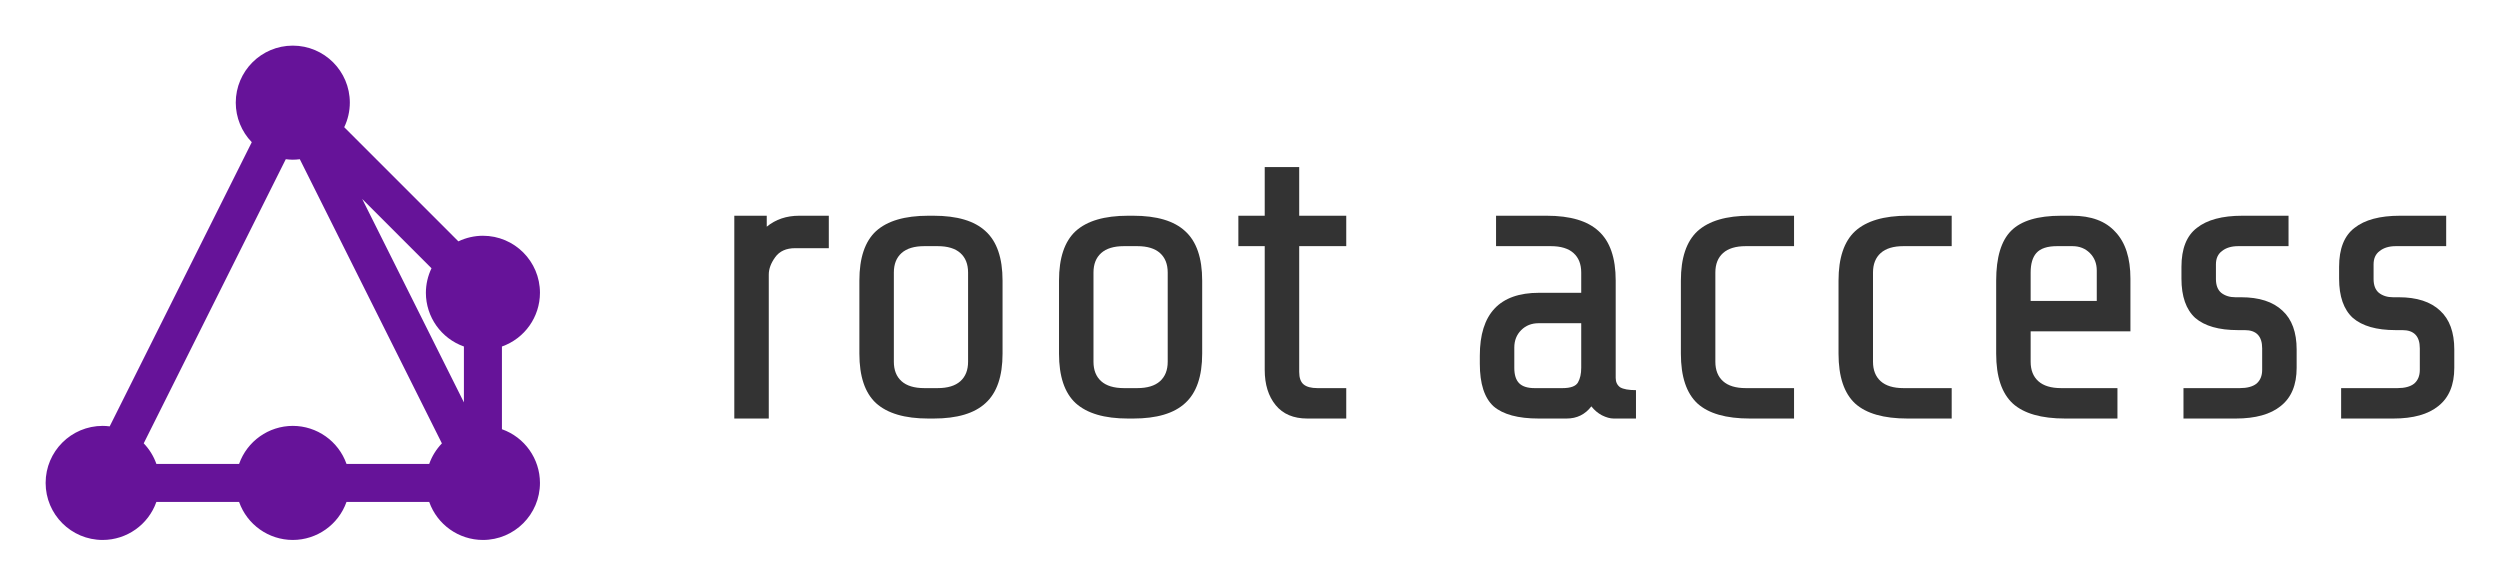
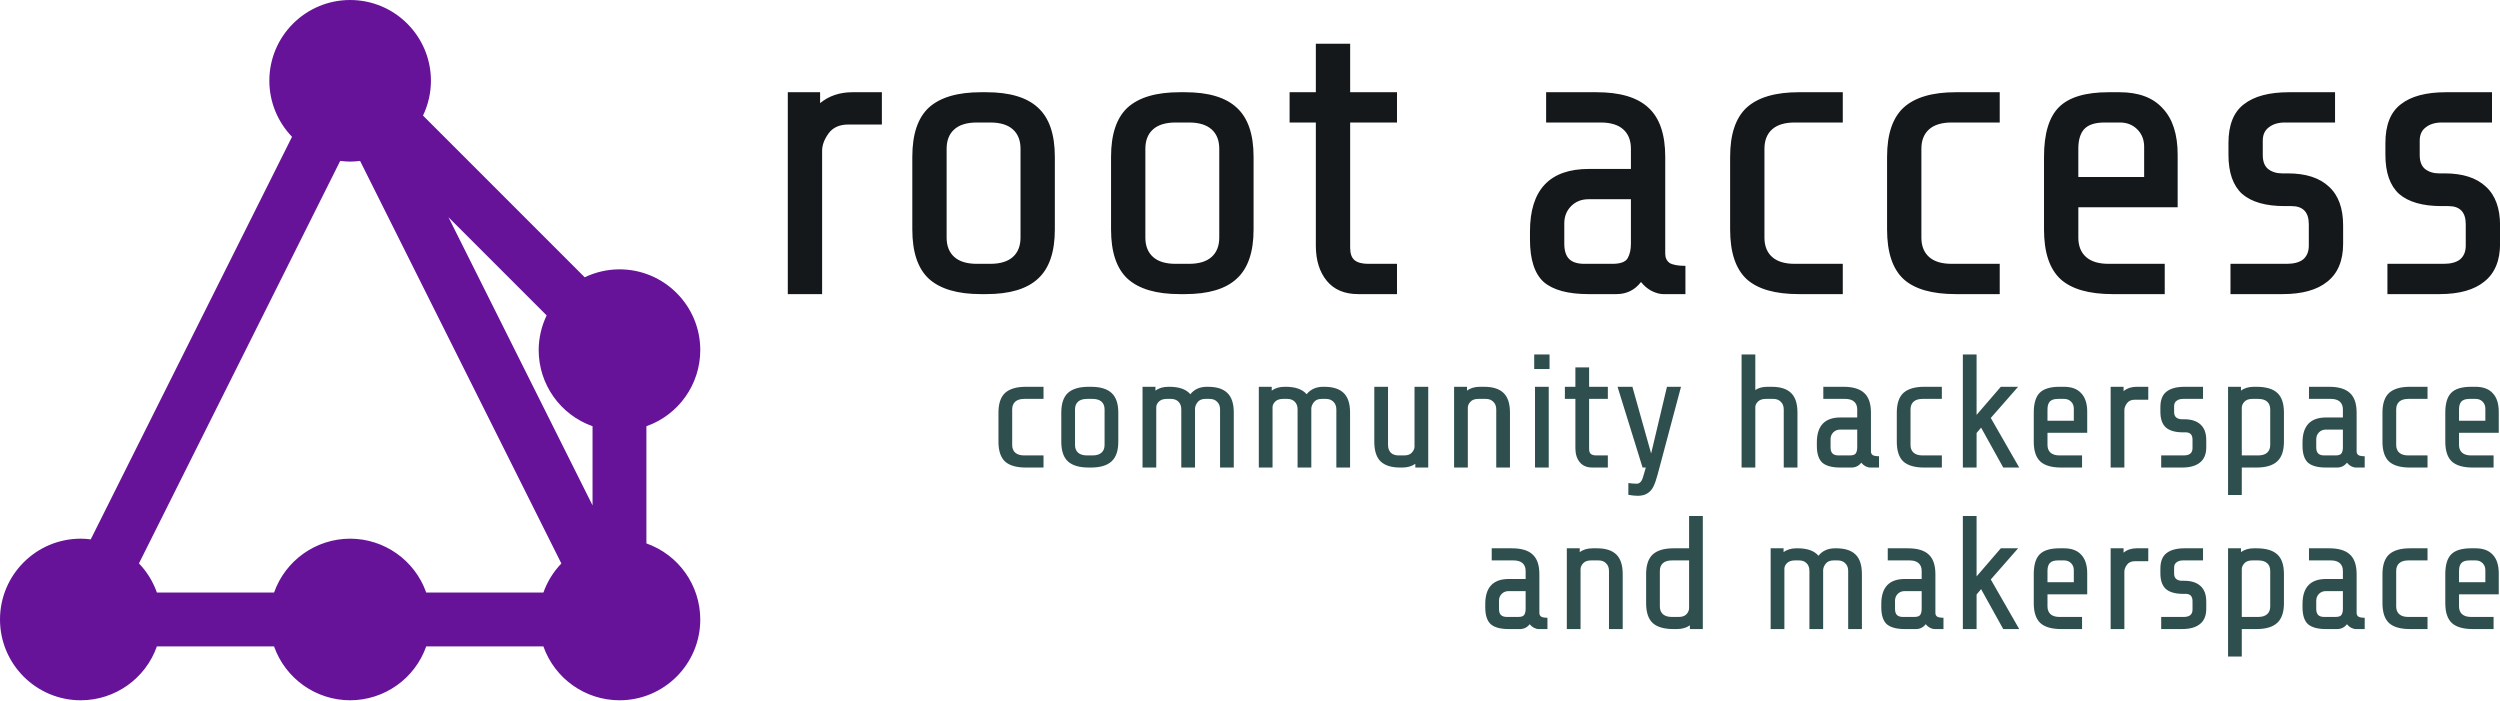
- <svg xmlns="http://www.w3.org/2000/svg" height="3.208in" version="1.1" width="13.697in" id="svg4606">
+ <svg xmlns="http://www.w3.org/2000/svg" height="4in" version="1.1" width="14.28in" id="svg4606">
  <defs id="defs4584" />
-   <path style="color:#000000;font-style:normal;font-variant:normal;font-weight:normal;font-stretch:normal;font-size:medium;line-height:normal;font-family:sans-serif;font-variant-ligatures:normal;font-variant-position:normal;font-variant-caps:normal;font-variant-numeric:normal;font-variant-alternates:normal;font-feature-settings:normal;text-indent:0;text-align:start;text-decoration:none;text-decoration-line:none;text-decoration-style:solid;text-decoration-color:#000000;letter-spacing:normal;word-spacing:normal;text-transform:none;writing-mode:lr-tb;direction:ltr;text-orientation:mixed;dominant-baseline:auto;baseline-shift:baseline;text-anchor:start;white-space:normal;shape-padding:0;clip-rule:nonzero;display:inline;overflow:visible;visibility:visible;opacity:1;isolation:auto;mix-blend-mode:normal;color-interpolation:sRGB;color-interpolation-filters:linearRGB;solid-color:#000000;solid-opacity:1;vector-effect:none;fill:#661399;fill-opacity:1;fill-rule:nonzero;stroke:none;stroke-width:20.001;stroke-linecap:butt;stroke-linejoin:miter;stroke-miterlimit:4;stroke-dasharray:none;stroke-dashoffset:0;stroke-opacity:1;color-rendering:auto;image-rendering:auto;shape-rendering:auto;text-rendering:auto;enable-background:accumulate" d="m 154,24 a 30,30 0 0 0 -30,30 30,30 0 0 0 8.422,20.793 L 57.691,224.256 A 30,30 0 0 0 54,224 30,30 0 0 0 24,254 30,30 0 0 0 54,284 30,30 0 0 0 82.246,264 H 125.75 A 30,30 0 0 0 154,284 30,30 0 0 0 182.246,264 H 225.75 A 30,30 0 0 0 254,284 30,30 0 0 0 284,254 30,30 0 0 0 264,225.754 V 182.25 A 30,30 0 0 0 284,154 30,30 0 0 0 254,124 30,30 0 0 0 241.094,126.949 L 181.051,66.906 A 30,30 0 0 0 184,54 30,30 0 0 0 154,24 Z m -3.686,59.736 A 30,30 0 0 0 154,84 30,30 0 0 0 157.691,83.744 L 232.422,233.207 A 30,30 0 0 0 225.754,244 H 182.25 A 30,30 0 0 0 154,224 30,30 0 0 0 125.754,244 H 82.25 a 30,30 0 0 0 -6.658,-10.82 z m 40.193,20.916 36.449,36.449 A 30,30 0 0 0 224,154 a 30,30 0 0 0 20,28.246 v 29.391 z" id="line4594" />
-   <g id="text3881" style="font-style:normal;font-weight:normal;font-size:40px;line-height:1.25;font-family:sans-serif;letter-spacing:0px;word-spacing:0px;fill:#333333;fill-opacity:1;stroke:none" aria-label="root access">
-     <path id="path4003" style="font-style:normal;font-variant:normal;font-weight:normal;font-stretch:normal;font-size:213.333px;font-family:'Share Tech';-inkscape-font-specification:'Share Tech';fill:#333333;fill-opacity:1" d="m 386.217,113.467 h 17.067 v 5.76 q 7.04,-5.76 17.067,-5.76 h 15.573 v 17.067 h -17.707 q -7.04,0 -10.453,4.693 Q 404.35,139.92 404.35,144.4 v 75.733 h -18.133 z" />
-     <path id="path4005" style="font-style:normal;font-variant:normal;font-weight:normal;font-stretch:normal;font-size:213.333px;font-family:'Share Tech';-inkscape-font-specification:'Share Tech';fill:#333333;fill-opacity:1" d="m 527.307,186 q 0,17.92 -8.96,26.027 -8.747,8.107 -27.307,8.107 h -2.773 q -18.56,0 -27.52,-8.107 Q 452,203.92 452,186 v -38.4 q 0,-17.92 8.747,-26.027 8.96,-8.107 27.52,-8.107 h 2.773 q 18.56,0 27.307,8.107 8.96,8.107 8.96,26.027 z m -18.133,-42.667 q 0,-6.613 -4.053,-10.24 -4.053,-3.627 -11.947,-3.627 h -7.04 q -7.893,0 -11.947,3.627 -4.053,3.627 -4.053,10.24 v 46.933 q 0,6.613 4.053,10.24 4.053,3.627 11.947,3.627 h 7.04 q 7.893,0 11.947,-3.627 4.053,-3.627 4.053,-10.24 z" />
-     <path id="path4007" style="font-style:normal;font-variant:normal;font-weight:normal;font-stretch:normal;font-size:213.333px;font-family:'Share Tech';-inkscape-font-specification:'Share Tech';fill:#333333;fill-opacity:1" d="m 632.307,186 q 0,17.92 -8.96,26.027 -8.747,8.107 -27.307,8.107 h -2.773 q -18.56,0 -27.52,-8.107 Q 557,203.92 557,186 v -38.4 q 0,-17.92 8.747,-26.027 8.96,-8.107 27.52,-8.107 h 2.773 q 18.56,0 27.307,8.107 8.96,8.107 8.96,26.027 z m -18.133,-42.667 q 0,-6.613 -4.053,-10.24 -4.053,-3.627 -11.947,-3.627 h -7.04 q -7.893,0 -11.947,3.627 -4.053,3.627 -4.053,10.24 v 46.933 q 0,6.613 4.053,10.24 4.053,3.627 11.947,3.627 h 7.04 q 7.893,0 11.947,-3.627 4.053,-3.627 4.053,-10.24 z" />
-     <path id="path4009" style="font-style:normal;font-variant:normal;font-weight:normal;font-stretch:normal;font-size:213.333px;font-family:'Share Tech';-inkscape-font-specification:'Share Tech';fill:#333333;fill-opacity:1" d="m 687.6,220.133 q -10.88,0 -16.64,-7.04 -5.76,-7.04 -5.76,-18.56 v -65.067 h -13.867 v -16 h 13.867 V 87.867 h 18.133 v 25.6 h 24.747 v 16 H 683.334 V 195.6 q 0,4.693 2.347,6.613 2.347,1.92 7.253,1.92 h 15.147 v 16 z" />
-     <path id="path4011" style="font-style:normal;font-variant:normal;font-weight:normal;font-stretch:normal;font-size:213.333px;font-family:'Share Tech';-inkscape-font-specification:'Share Tech';fill:#333333;fill-opacity:1" d="m 848.734,220.133 q -2.773,0 -6.187,-1.707 -3.2,-1.707 -5.547,-4.693 -4.907,6.4 -13.013,6.4 h -14.72 q -16.213,0 -23.68,-6.4 -7.253,-6.613 -7.253,-22.4 v -4.267 Q 778.334,154 809.48,154 h 22.187 v -10.667 q 0,-6.613 -4.053,-10.24 -4.053,-3.627 -11.947,-3.627 h -28.8 v -16 h 26.667 q 18.56,0 27.307,8.107 8.96,8.107 8.96,26.027 v 51.2 q 0,3.2 2.347,4.907 2.56,1.493 8.32,1.493 v 14.933 z m -26.88,-16 q 6.4,0 8.107,-2.987 1.707,-2.987 1.707,-7.68 V 170 h -22.4 q -5.547,0 -9.173,3.627 -3.627,3.627 -3.627,9.173 v 10.667 q 0,5.547 2.56,8.107 2.56,2.56 8.107,2.56 z" />
-     <path id="path4013" style="font-style:normal;font-variant:normal;font-weight:normal;font-stretch:normal;font-size:213.333px;font-family:'Share Tech';-inkscape-font-specification:'Share Tech';fill:#333333;fill-opacity:1" d="m 920.35,220.133 q -18.773,0 -27.52,-7.893 -8.747,-8.107 -8.747,-26.24 v -38.4 q 0,-17.92 8.747,-26.027 8.96,-8.107 27.52,-8.107 h 23.253 v 16 h -25.387 q -7.893,0 -11.947,3.627 -4.053,3.627 -4.053,10.24 v 46.933 q 0,6.613 4.053,10.24 4.053,3.627 11.947,3.627 h 25.387 v 16 z" />
-     <path id="path4015" style="font-style:normal;font-variant:normal;font-weight:normal;font-stretch:normal;font-size:213.333px;font-family:'Share Tech';-inkscape-font-specification:'Share Tech';fill:#333333;fill-opacity:1" d="m 1003.267,220.133 q -18.773,0 -27.52,-7.893 -8.747,-8.107 -8.747,-26.24 v -38.4 q 0,-17.92 8.747,-26.027 8.96,-8.107 27.52,-8.107 h 23.253 v 16 h -25.387 q -7.893,0 -11.947,3.627 -4.053,3.627 -4.053,10.24 v 46.933 q 0,6.613 4.053,10.24 4.053,3.627 11.947,3.627 h 25.387 v 16 z" />
-     <path id="path4017" style="font-style:normal;font-variant:normal;font-weight:normal;font-stretch:normal;font-size:213.333px;font-family:'Share Tech';-inkscape-font-specification:'Share Tech';fill:#333333;fill-opacity:1" d="m 1086.184,220.133 q -18.773,0 -27.52,-7.893 -8.747,-8.107 -8.747,-26.24 v -38.4 q 0,-18.347 7.893,-26.24 7.893,-7.893 26.24,-7.893 h 5.76 q 15.147,0 22.827,8.533 7.893,8.32 7.893,24.533 v 27.733 h -52.48 v 16 q 0,6.613 4.053,10.24 4.053,3.627 11.947,3.627 h 29.653 v 16 z m 16.64,-61.867 v -16 q 0,-5.547 -3.627,-9.173 -3.627,-3.627 -9.173,-3.627 h -8.107 q -7.68,0 -10.88,3.627 -2.987,3.413 -2.987,10.24 v 14.933 z" />
-     <path id="path4019" style="font-style:normal;font-variant:normal;font-weight:normal;font-stretch:normal;font-size:213.333px;font-family:'Share Tech';-inkscape-font-specification:'Share Tech';fill:#333333;fill-opacity:1" d="m 1207.954,193.467 q 0,13.44 -8.32,20.053 -8.107,6.613 -23.68,6.613 h -27.52 v -16 h 29.653 q 5.76,0 8.747,-2.347 2.987,-2.56 2.987,-7.253 v -11.307 q 0,-9.6 -9.173,-9.6 h -3.627 q -14.933,0 -22.4,-6.4 -7.253,-6.613 -7.253,-20.693 v -6.187 q 0,-14.293 8.107,-20.48 8.107,-6.4 23.893,-6.4 h 24.32 v 16 h -26.453 q -5.333,0 -8.533,2.56 -3.2,2.347 -3.2,7.04 v 7.68 q 0,4.907 2.773,7.253 2.987,2.347 7.467,2.347 h 2.987 q 14.293,0 21.76,7.04 7.467,6.827 7.467,20.48 z" />
-     <path id="path4021" style="font-style:normal;font-variant:normal;font-weight:normal;font-stretch:normal;font-size:213.333px;font-family:'Share Tech';-inkscape-font-specification:'Share Tech';fill:#333333;fill-opacity:1" d="m 1290.87,193.467 q 0,13.44 -8.32,20.053 -8.107,6.613 -23.68,6.613 h -27.52 v -16 h 29.653 q 5.76,0 8.747,-2.347 2.987,-2.56 2.987,-7.253 v -11.307 q 0,-9.6 -9.173,-9.6 h -3.627 q -14.933,0 -22.4,-6.4 -7.253,-6.613 -7.253,-20.693 v -6.187 q 0,-14.293 8.107,-20.48 8.107,-6.4 23.893,-6.4 h 24.32 v 16 h -26.453 q -5.333,0 -8.533,2.56 -3.2,2.347 -3.2,7.04 v 7.68 q 0,4.907 2.773,7.253 2.987,2.347 7.467,2.347 h 2.987 q 14.293,0 21.76,7.04 7.467,6.827 7.467,20.48 z" />
-   </g>
+   <path id="path2" style="font-size:88.566px;line-height:1;font-family:'Share Tech';-inkscape-font-specification:'Share Tech, Normal';text-align:end;text-anchor:end;fill:#2f4f4f;stroke-width:1.038;fill-opacity:1" d="M 841.281 194.381 L 841.281 202.352 L 849.693 202.352 L 849.693 194.381 L 841.281 194.381 z M 955 194.381 L 955 256.377 L 962.527 256.377 L 962.527 223.342 C 962.527 222.22 963.001 221.187 963.945 220.242 C 964.949 219.238 966.396 218.736 968.285 218.736 L 972.357 218.736 C 974.129 218.736 975.518 219.269 976.521 220.332 C 977.584 221.336 978.115 222.723 978.115 224.494 L 978.115 256.377 L 985.643 256.377 L 985.643 226.266 C 985.643 221.306 984.463 217.705 982.102 215.461 C 979.799 213.217 976.255 212.094 971.473 212.094 L 969.17 212.094 C 966.513 212.094 964.299 212.684 962.527 213.865 L 962.527 194.381 L 955 194.381 z M 1076.334 194.381 L 1076.334 256.377 L 1083.863 256.377 L 1083.863 237.424 L 1086.344 234.502 L 1098.477 256.377 L 1107.244 256.377 L 1091.656 229.188 L 1106.625 212.094 L 1097.148 212.094 L 1083.863 227.506 L 1083.863 194.381 L 1076.334 194.381 z M 863.865 201.467 L 863.865 212.094 L 858.107 212.094 L 858.107 218.736 L 863.865 218.736 L 863.865 245.75 C 863.865 248.938 864.662 251.507 866.256 253.455 C 867.85 255.404 870.153 256.377 873.164 256.377 L 881.666 256.377 L 881.666 249.734 L 875.379 249.734 C 874.021 249.734 873.017 249.469 872.367 248.938 C 871.718 248.406 871.393 247.492 871.393 246.193 L 871.393 218.736 L 881.666 218.736 L 881.666 212.094 L 871.393 212.094 L 871.393 201.467 L 863.865 201.467 z M 562.562 212.094 C 557.426 212.094 553.619 213.217 551.139 215.461 C 548.718 217.705 547.506 221.306 547.506 226.266 L 547.506 242.207 C 547.506 247.226 548.718 250.858 551.139 253.102 C 553.559 255.286 557.367 256.377 562.562 256.377 L 572.217 256.377 L 572.217 249.734 L 561.678 249.734 C 559.493 249.734 557.839 249.234 556.717 248.23 C 555.595 247.227 555.035 245.809 555.035 243.979 L 555.035 224.494 C 555.035 222.664 555.595 221.246 556.717 220.242 C 557.839 219.238 559.493 218.736 561.678 218.736 L 572.217 218.736 L 572.217 212.094 L 562.562 212.094 z M 597.016 212.094 C 591.879 212.094 588.07 213.217 585.59 215.461 C 583.169 217.705 581.959 221.306 581.959 226.266 L 581.959 242.207 C 581.959 247.167 583.169 250.768 585.59 253.012 C 588.07 255.255 591.879 256.377 597.016 256.377 L 598.166 256.377 C 603.303 256.377 607.083 255.255 609.504 253.012 C 611.984 250.768 613.223 247.167 613.223 242.207 L 613.223 226.266 C 613.223 221.306 611.984 217.705 609.504 215.461 C 607.083 213.217 603.303 212.094 598.166 212.094 L 597.016 212.094 z M 626.508 212.094 L 626.508 256.377 L 634.035 256.377 L 634.035 223.342 C 634.035 222.22 634.508 221.187 635.453 220.242 C 636.457 219.238 637.904 218.736 639.793 218.736 L 642.096 218.736 C 643.867 218.736 645.254 219.269 646.258 220.332 C 647.262 221.336 647.764 222.723 647.764 224.494 L 647.764 256.377 L 655.291 256.377 L 655.291 223.873 C 655.409 222.633 655.911 221.483 656.797 220.42 C 657.742 219.298 659.131 218.736 660.961 218.736 L 663.264 218.736 C 665.035 218.736 666.422 219.269 667.426 220.332 C 668.489 221.336 669.02 222.723 669.02 224.494 L 669.02 256.377 L 676.547 256.377 L 676.547 226.266 C 676.547 221.306 675.368 217.705 673.006 215.461 C 670.703 213.217 667.16 212.094 662.377 212.094 L 661.846 212.094 C 657.949 212.094 654.907 213.452 652.723 216.168 C 650.42 213.452 646.582 212.094 641.209 212.094 L 640.678 212.094 C 637.785 212.094 635.424 212.804 633.594 214.221 L 633.594 212.094 L 626.508 212.094 z M 690.275 212.094 L 690.275 256.377 L 697.803 256.377 L 697.803 223.342 C 697.803 222.22 698.276 221.187 699.221 220.242 C 700.224 219.238 701.671 218.736 703.561 218.736 L 705.863 218.736 C 707.635 218.736 709.022 219.269 710.025 220.332 C 711.029 221.336 711.531 222.723 711.531 224.494 L 711.531 256.377 L 719.059 256.377 L 719.059 223.873 C 719.177 222.633 719.679 221.483 720.564 220.42 C 721.509 219.298 722.896 218.736 724.727 218.736 L 727.029 218.736 C 728.801 218.736 730.19 219.269 731.193 220.332 C 732.256 221.336 732.787 222.723 732.787 224.494 L 732.787 256.377 L 740.314 256.377 L 740.314 226.266 C 740.314 221.306 739.135 217.705 736.773 215.461 C 734.471 213.217 730.927 212.094 726.145 212.094 L 725.613 212.094 C 721.716 212.094 718.675 213.452 716.49 216.168 C 714.188 213.452 710.35 212.094 704.977 212.094 L 704.445 212.094 C 701.552 212.094 699.192 212.804 697.361 214.221 L 697.361 212.094 L 690.275 212.094 z M 753.6 212.094 L 753.6 242.207 C 753.6 247.167 754.752 250.768 757.055 253.012 C 759.416 255.255 762.989 256.377 767.771 256.377 L 769.01 256.377 C 771.785 256.377 774.147 255.698 776.096 254.34 L 776.096 256.377 L 783.182 256.377 L 783.182 212.094 L 775.652 212.094 L 775.652 245.129 C 775.534 246.31 775.003 247.374 774.059 248.318 C 773.173 249.263 771.786 249.734 769.896 249.734 L 766.885 249.734 C 765.113 249.734 763.696 249.234 762.633 248.23 C 761.629 247.168 761.129 245.75 761.129 243.979 L 761.129 212.094 L 753.6 212.094 z M 797.352 212.094 L 797.352 256.377 L 804.879 256.377 L 804.879 223.607 C 804.879 222.427 805.352 221.336 806.297 220.332 C 807.242 219.269 808.688 218.736 810.637 218.736 L 814.711 218.736 C 816.482 218.736 817.869 219.269 818.873 220.332 C 819.936 221.336 820.467 222.723 820.467 224.494 L 820.467 256.377 L 827.996 256.377 L 827.996 226.266 C 827.996 221.306 826.815 217.705 824.453 215.461 C 822.15 213.217 818.607 212.094 813.824 212.094 L 811.521 212.094 C 808.628 212.094 806.268 212.804 804.438 214.221 L 804.438 212.094 L 797.352 212.094 z M 841.723 212.094 L 841.723 256.377 L 849.252 256.377 L 849.252 212.094 L 841.723 212.094 z M 886.98 212.094 L 900.709 256.377 L 902.48 256.377 L 901.062 261.248 C 900.354 263.905 899.173 265.234 897.52 265.234 C 896.102 265.234 894.567 265.117 892.914 264.881 L 892.914 271.346 C 895.04 271.7 896.723 271.877 897.963 271.877 C 900.266 271.877 902.095 271.404 903.453 270.459 C 904.87 269.573 905.963 268.304 906.73 266.65 C 907.498 265.056 908.237 262.932 908.945 260.275 L 921.787 212.094 L 914.082 212.094 L 905.402 248.672 L 895.129 212.094 L 886.98 212.094 z M 999.814 212.094 L 999.814 218.736 L 1011.769 218.736 C 1013.954 218.736 1015.609 219.238 1016.731 220.242 C 1017.852 221.246 1018.412 222.664 1018.412 224.494 L 1018.412 228.922 L 1009.201 228.922 C 1000.581 228.922 996.271 233.499 996.271 242.65 L 996.271 244.422 C 996.271 248.791 997.276 251.89 999.283 253.721 C 1001.35 255.492 1004.626 256.377 1009.113 256.377 L 1015.225 256.377 C 1017.468 256.377 1019.269 255.492 1020.627 253.721 C 1021.276 254.547 1022.044 255.198 1022.93 255.67 C 1023.874 256.142 1024.73 256.377 1025.498 256.377 L 1030.369 256.377 L 1030.369 250.178 C 1028.775 250.178 1027.623 249.972 1026.914 249.559 C 1026.265 249.086 1025.941 248.407 1025.941 247.521 L 1025.941 226.266 C 1025.941 221.306 1024.701 217.705 1022.221 215.461 C 1019.8 213.217 1016.022 212.094 1010.885 212.094 L 999.814 212.094 z M 1055.168 212.094 C 1050.031 212.094 1046.222 213.217 1043.742 215.461 C 1041.321 217.705 1040.111 221.306 1040.111 226.266 L 1040.111 242.207 C 1040.111 247.226 1041.321 250.858 1043.742 253.102 C 1046.163 255.286 1049.972 256.377 1055.168 256.377 L 1064.822 256.377 L 1064.822 249.734 L 1054.281 249.734 C 1052.097 249.734 1050.444 249.234 1049.322 248.23 C 1048.2 247.227 1047.639 245.809 1047.639 243.979 L 1047.639 224.494 C 1047.639 222.664 1048.2 221.246 1049.322 220.242 C 1050.444 219.238 1052.097 218.736 1054.281 218.736 L 1064.822 218.736 L 1064.822 212.094 L 1055.168 212.094 z M 1129.387 212.094 C 1124.309 212.094 1120.677 213.186 1118.492 215.371 C 1116.308 217.556 1115.215 221.188 1115.215 226.266 L 1115.215 242.207 C 1115.215 247.226 1116.427 250.858 1118.848 253.102 C 1121.268 255.286 1125.076 256.377 1130.272 256.377 L 1141.697 256.377 L 1141.697 249.734 L 1129.387 249.734 C 1127.202 249.734 1125.548 249.234 1124.426 248.23 C 1123.304 247.227 1122.744 245.809 1122.744 243.979 L 1122.744 237.336 L 1144.531 237.336 L 1144.531 225.822 C 1144.531 221.335 1143.439 217.939 1141.254 215.637 C 1139.128 213.275 1135.969 212.094 1131.777 212.094 L 1129.387 212.094 z M 1157.373 212.094 L 1157.373 256.377 L 1164.9 256.377 L 1164.9 224.938 C 1164.9 223.698 1165.374 222.428 1166.318 221.129 C 1167.263 219.83 1168.71 219.18 1170.658 219.18 L 1178.01 219.18 L 1178.01 212.094 L 1171.543 212.094 C 1168.768 212.094 1166.408 212.892 1164.459 214.486 L 1164.459 212.094 L 1157.373 212.094 z M 1197.936 212.094 C 1193.566 212.094 1190.261 212.981 1188.018 214.752 C 1185.774 216.464 1184.652 219.298 1184.652 223.254 L 1184.652 225.822 C 1184.652 229.719 1185.655 232.584 1187.662 234.414 C 1189.729 236.185 1192.83 237.07 1196.963 237.07 L 1198.467 237.07 C 1201.006 237.07 1202.275 238.4 1202.275 241.057 L 1202.275 245.75 C 1202.275 247.049 1201.862 248.053 1201.035 248.762 C 1200.209 249.411 1198.998 249.734 1197.404 249.734 L 1185.094 249.734 L 1185.094 256.377 L 1196.52 256.377 C 1200.83 256.377 1204.106 255.463 1206.35 253.633 C 1208.652 251.802 1209.805 249.026 1209.805 245.307 L 1209.805 241.322 C 1209.805 237.543 1208.772 234.708 1206.705 232.818 C 1204.639 230.87 1201.626 229.896 1197.67 229.896 L 1196.432 229.896 C 1195.192 229.896 1194.157 229.571 1193.33 228.922 C 1192.562 228.272 1192.18 227.268 1192.18 225.91 L 1192.18 222.723 C 1192.18 221.424 1192.622 220.45 1193.508 219.801 C 1194.393 219.092 1195.575 218.736 1197.051 218.736 L 1208.033 218.736 L 1208.033 212.094 L 1197.936 212.094 z M 1221.76 212.094 L 1221.76 271.434 L 1229.289 271.434 L 1229.289 256.377 L 1237.348 256.377 C 1242.485 256.377 1246.265 255.255 1248.686 253.012 C 1251.165 250.768 1252.404 247.167 1252.404 242.207 L 1252.404 226.266 C 1252.404 221.247 1251.194 217.646 1248.773 215.461 C 1246.353 213.217 1242.543 212.094 1237.348 212.094 L 1235.932 212.094 C 1233.038 212.094 1230.676 212.804 1228.846 214.221 L 1228.846 212.094 L 1221.76 212.094 z M 1266.133 212.094 L 1266.133 218.736 L 1278.088 218.736 C 1280.273 218.736 1281.927 219.238 1283.049 220.242 C 1284.171 221.246 1284.73 222.664 1284.73 224.494 L 1284.73 228.922 L 1275.52 228.922 C 1266.899 228.922 1262.59 233.499 1262.59 242.65 L 1262.59 244.422 C 1262.59 248.791 1263.594 251.89 1265.602 253.721 C 1267.668 255.492 1270.944 256.377 1275.432 256.377 L 1281.543 256.377 C 1283.787 256.377 1285.587 255.492 1286.945 253.721 C 1287.595 254.547 1288.362 255.198 1289.248 255.67 C 1290.193 256.142 1291.049 256.377 1291.816 256.377 L 1296.688 256.377 L 1296.688 250.178 C 1295.093 250.178 1293.943 249.972 1293.234 249.559 C 1292.585 249.086 1292.26 248.407 1292.26 247.521 L 1292.26 226.266 C 1292.26 221.306 1291.019 217.705 1288.539 215.461 C 1286.118 213.217 1282.34 212.094 1277.203 212.094 L 1266.133 212.094 z M 1321.486 212.094 C 1316.35 212.094 1312.54 213.217 1310.061 215.461 C 1307.64 217.705 1306.43 221.306 1306.43 226.266 L 1306.43 242.207 C 1306.43 247.226 1307.64 250.858 1310.061 253.102 C 1312.481 255.286 1316.291 256.377 1321.486 256.377 L 1331.141 256.377 L 1331.141 249.734 L 1320.6 249.734 C 1318.415 249.734 1316.762 249.234 1315.641 248.23 C 1314.519 247.227 1313.957 245.809 1313.957 243.979 L 1313.957 224.494 C 1313.957 222.664 1314.519 221.246 1315.641 220.242 C 1316.762 219.238 1318.415 218.736 1320.6 218.736 L 1331.141 218.736 L 1331.141 212.094 L 1321.486 212.094 z M 1355.053 212.094 C 1349.975 212.094 1346.343 213.186 1344.158 215.371 C 1341.974 217.556 1340.883 221.188 1340.883 226.266 L 1340.883 242.207 C 1340.883 247.226 1342.093 250.858 1344.514 253.102 C 1346.935 255.286 1350.742 256.377 1355.938 256.377 L 1367.363 256.377 L 1367.363 249.734 L 1355.053 249.734 C 1352.868 249.734 1351.216 249.234 1350.094 248.23 C 1348.972 247.227 1348.41 245.809 1348.41 243.979 L 1348.41 237.336 L 1370.197 237.336 L 1370.197 225.822 C 1370.197 221.335 1369.104 217.939 1366.92 215.637 C 1364.794 213.275 1361.636 212.094 1357.443 212.094 L 1355.053 212.094 z M 596.129 218.736 L 599.053 218.736 C 601.237 218.736 602.89 219.238 604.012 220.242 C 605.134 221.246 605.695 222.664 605.695 224.494 L 605.695 243.979 C 605.695 245.809 605.134 247.227 604.012 248.23 C 602.89 249.234 601.237 249.734 599.053 249.734 L 596.129 249.734 C 593.944 249.734 592.292 249.234 591.17 248.23 C 590.048 247.227 589.486 245.809 589.486 243.979 L 589.486 224.494 C 589.486 222.664 590.048 221.246 591.17 220.242 C 592.292 219.238 593.944 218.736 596.129 218.736 z M 1128.5 218.736 L 1131.865 218.736 C 1133.4 218.736 1134.67 219.238 1135.674 220.242 C 1136.678 221.246 1137.18 222.516 1137.18 224.051 L 1137.18 230.693 L 1122.744 230.693 L 1122.744 224.494 C 1122.744 222.605 1123.158 221.187 1123.984 220.242 C 1124.87 219.238 1126.374 218.736 1128.5 218.736 z M 1235.045 218.736 L 1238.234 218.736 C 1240.419 218.736 1242.072 219.238 1243.193 220.242 C 1244.315 221.246 1244.877 222.664 1244.877 224.494 L 1244.877 243.979 C 1244.877 245.809 1244.315 247.227 1243.193 248.23 C 1242.072 249.234 1240.419 249.734 1238.234 249.734 L 1229.289 249.734 L 1229.289 223.607 C 1229.289 222.427 1229.76 221.336 1230.705 220.332 C 1231.65 219.269 1233.097 218.736 1235.045 218.736 z M 1354.166 218.736 L 1357.533 218.736 C 1359.068 218.736 1360.336 219.238 1361.34 220.242 C 1362.344 221.246 1362.846 222.516 1362.846 224.051 L 1362.846 230.693 L 1348.41 230.693 L 1348.41 224.494 C 1348.41 222.605 1348.824 221.187 1349.65 220.242 C 1350.536 219.238 1352.041 218.736 1354.166 218.736 z M 1009.113 235.564 L 1018.412 235.564 L 1018.412 245.307 C 1018.412 246.606 1018.177 247.669 1017.705 248.496 C 1017.233 249.323 1016.109 249.734 1014.338 249.734 L 1008.229 249.734 C 1006.693 249.734 1005.57 249.38 1004.861 248.672 C 1004.153 247.963 1003.799 246.842 1003.799 245.307 L 1003.799 240.879 C 1003.799 239.344 1004.301 238.074 1005.305 237.07 C 1006.308 236.067 1007.578 235.564 1009.113 235.564 z M 1275.432 235.564 L 1284.73 235.564 L 1284.73 245.307 C 1284.73 246.606 1284.496 247.669 1284.023 248.496 C 1283.551 249.323 1282.428 249.734 1280.656 249.734 L 1274.547 249.734 C 1273.012 249.734 1271.888 249.38 1271.18 248.672 C 1270.471 247.963 1270.117 246.842 1270.117 245.307 L 1270.117 240.879 C 1270.117 239.344 1270.619 238.074 1271.623 237.07 C 1272.627 236.067 1273.897 235.564 1275.432 235.564 z M 926.215 282.947 L 926.215 300.66 L 917.713 300.66 C 912.576 300.66 908.769 301.782 906.289 304.025 C 903.868 306.269 902.656 309.872 902.656 314.832 L 902.656 330.773 C 902.656 335.792 903.868 339.422 906.289 341.666 C 908.71 343.851 912.517 344.943 917.713 344.943 L 919.572 344.943 C 922.347 344.943 924.71 344.264 926.658 342.906 L 926.658 344.943 L 933.744 344.943 L 933.744 282.947 L 926.215 282.947 z M 1076.334 282.947 L 1076.334 344.943 L 1083.863 344.943 L 1083.863 325.99 L 1086.344 323.068 L 1098.477 344.943 L 1107.244 344.943 L 1091.656 317.754 L 1106.625 300.66 L 1097.148 300.66 L 1083.863 316.07 L 1083.863 282.947 L 1076.334 282.947 z M 817.988 300.66 L 817.988 307.303 L 829.943 307.303 C 832.128 307.303 833.782 307.805 834.904 308.809 C 836.026 309.812 836.586 311.23 836.586 313.061 L 836.586 317.488 L 827.375 317.488 C 818.755 317.488 814.445 322.065 814.445 331.217 L 814.445 332.986 C 814.445 337.356 815.45 340.457 817.457 342.287 C 819.524 344.058 822.8 344.943 827.287 344.943 L 833.398 344.943 C 835.642 344.943 837.443 344.058 838.801 342.287 C 839.45 343.114 840.218 343.762 841.104 344.234 C 842.048 344.707 842.904 344.943 843.672 344.943 L 848.543 344.943 L 848.543 338.744 C 846.949 338.744 845.798 338.538 845.09 338.125 C 844.44 337.653 844.115 336.974 844.115 336.088 L 844.115 314.832 C 844.115 309.872 842.874 306.269 840.395 304.025 C 837.974 301.782 834.195 300.66 829.059 300.66 L 817.988 300.66 z M 859.172 300.66 L 859.172 344.943 L 866.699 344.943 L 866.699 312.174 C 866.699 310.993 867.171 309.9 868.115 308.896 C 869.06 307.834 870.507 307.303 872.455 307.303 L 876.529 307.303 C 878.301 307.303 879.69 307.834 880.693 308.896 C 881.756 309.9 882.287 311.289 882.287 313.061 L 882.287 344.943 L 889.814 344.943 L 889.814 314.832 C 889.814 309.872 888.633 306.269 886.271 304.025 C 883.969 301.782 880.427 300.66 875.645 300.66 L 873.342 300.66 C 870.449 300.66 868.086 301.37 866.256 302.787 L 866.256 300.66 L 859.172 300.66 z M 970.941 300.66 L 970.941 344.943 L 978.469 344.943 L 978.469 311.908 C 978.469 310.786 978.942 309.753 979.887 308.809 C 980.89 307.805 982.337 307.303 984.227 307.303 L 986.529 307.303 C 988.301 307.303 989.688 307.834 990.691 308.896 C 991.695 309.9 992.197 311.289 992.197 313.061 L 992.197 344.943 L 999.725 344.943 L 999.725 312.439 C 999.843 311.2 1000.345 310.049 1001.231 308.986 C 1002.175 307.864 1003.562 307.303 1005.393 307.303 L 1007.697 307.303 C 1009.468 307.303 1010.856 307.834 1011.859 308.896 C 1012.922 309.9 1013.453 311.289 1013.453 313.061 L 1013.453 344.943 L 1020.981 344.943 L 1020.981 314.832 C 1020.981 309.872 1019.801 306.269 1017.439 304.025 C 1015.137 301.782 1011.593 300.66 1006.811 300.66 L 1006.279 300.66 C 1002.382 300.66 999.341 302.018 997.156 304.734 C 994.854 302.018 991.016 300.66 985.643 300.66 L 985.111 300.66 C 982.218 300.66 979.858 301.37 978.027 302.787 L 978.027 300.66 L 970.941 300.66 z M 1035.152 300.66 L 1035.152 307.303 L 1047.107 307.303 C 1049.292 307.303 1050.947 307.805 1052.068 308.809 C 1053.19 309.812 1053.75 311.23 1053.75 313.061 L 1053.75 317.488 L 1044.539 317.488 C 1035.919 317.488 1031.609 322.065 1031.609 331.217 L 1031.609 332.986 C 1031.609 337.356 1032.614 340.457 1034.621 342.287 C 1036.688 344.058 1039.964 344.943 1044.451 344.943 L 1050.562 344.943 C 1052.806 344.943 1054.607 344.058 1055.965 342.287 C 1056.614 343.114 1057.382 343.762 1058.268 344.234 C 1059.212 344.707 1060.068 344.943 1060.836 344.943 L 1065.707 344.943 L 1065.707 338.744 C 1064.113 338.744 1062.96 338.538 1062.252 338.125 C 1061.602 337.653 1061.279 336.974 1061.279 336.088 L 1061.279 314.832 C 1061.279 309.872 1060.039 306.269 1057.559 304.025 C 1055.138 301.782 1051.36 300.66 1046.223 300.66 L 1035.152 300.66 z M 1129.387 300.66 C 1124.309 300.66 1120.677 301.753 1118.492 303.938 C 1116.307 306.122 1115.215 309.754 1115.215 314.832 L 1115.215 330.773 C 1115.215 335.792 1116.427 339.422 1118.848 341.666 C 1121.268 343.851 1125.076 344.943 1130.272 344.943 L 1141.697 344.943 L 1141.697 338.301 L 1129.387 338.301 C 1127.202 338.301 1125.548 337.799 1124.426 336.795 C 1123.304 335.791 1122.744 334.375 1122.744 332.545 L 1122.744 325.902 L 1144.531 325.902 L 1144.531 314.389 C 1144.531 309.901 1143.439 306.506 1141.254 304.203 C 1139.128 301.841 1135.969 300.66 1131.777 300.66 L 1129.387 300.66 z M 1157.373 300.66 L 1157.373 344.943 L 1164.9 344.943 L 1164.9 313.502 C 1164.9 312.262 1165.374 310.994 1166.318 309.695 C 1167.263 308.396 1168.71 307.746 1170.658 307.746 L 1178.01 307.746 L 1178.01 300.66 L 1171.543 300.66 C 1168.768 300.66 1166.408 301.459 1164.459 303.053 L 1164.459 300.66 L 1157.373 300.66 z M 1197.936 300.66 C 1193.566 300.66 1190.261 301.547 1188.018 303.318 C 1185.774 305.031 1184.652 307.864 1184.652 311.82 L 1184.652 314.389 C 1184.652 318.286 1185.655 321.148 1187.662 322.979 C 1189.729 324.75 1192.83 325.637 1196.963 325.637 L 1198.467 325.637 C 1201.006 325.637 1202.275 326.964 1202.275 329.621 L 1202.275 334.316 C 1202.275 335.615 1201.862 336.618 1201.035 337.326 C 1200.209 337.976 1198.998 338.301 1197.404 338.301 L 1185.094 338.301 L 1185.094 344.943 L 1196.52 344.943 C 1200.83 344.943 1204.106 344.028 1206.35 342.197 C 1208.652 340.367 1209.805 337.593 1209.805 333.873 L 1209.805 329.887 C 1209.805 326.108 1208.772 323.274 1206.705 321.385 C 1204.639 319.436 1201.626 318.463 1197.67 318.463 L 1196.432 318.463 C 1195.192 318.463 1194.157 318.138 1193.33 317.488 C 1192.562 316.839 1192.18 315.835 1192.18 314.477 L 1192.18 311.289 C 1192.18 309.99 1192.622 309.015 1193.508 308.365 C 1194.393 307.657 1195.575 307.303 1197.051 307.303 L 1208.033 307.303 L 1208.033 300.66 L 1197.936 300.66 z M 1221.76 300.66 L 1221.76 360 L 1229.289 360 L 1229.289 344.943 L 1237.348 344.943 C 1242.485 344.943 1246.265 343.822 1248.686 341.578 C 1251.165 339.334 1252.404 335.733 1252.404 330.773 L 1252.404 314.832 C 1252.404 309.813 1251.194 306.21 1248.773 304.025 C 1246.353 301.782 1242.543 300.66 1237.348 300.66 L 1235.932 300.66 C 1233.038 300.66 1230.676 301.37 1228.846 302.787 L 1228.846 300.66 L 1221.76 300.66 z M 1266.133 300.66 L 1266.133 307.303 L 1278.088 307.303 C 1280.273 307.303 1281.927 307.805 1283.049 308.809 C 1284.171 309.812 1284.73 311.23 1284.73 313.061 L 1284.73 317.488 L 1275.52 317.488 C 1266.899 317.488 1262.59 322.065 1262.59 331.217 L 1262.59 332.986 C 1262.59 337.356 1263.594 340.457 1265.602 342.287 C 1267.668 344.058 1270.944 344.943 1275.432 344.943 L 1281.543 344.943 C 1283.787 344.943 1285.587 344.058 1286.945 342.287 C 1287.595 343.114 1288.362 343.762 1289.248 344.234 C 1290.193 344.707 1291.049 344.943 1291.816 344.943 L 1296.688 344.943 L 1296.688 338.744 C 1295.093 338.744 1293.943 338.538 1293.234 338.125 C 1292.585 337.653 1292.26 336.974 1292.26 336.088 L 1292.26 314.832 C 1292.26 309.872 1291.019 306.269 1288.539 304.025 C 1286.118 301.782 1282.34 300.66 1277.203 300.66 L 1266.133 300.66 z M 1321.486 300.66 C 1316.35 300.66 1312.54 301.782 1310.061 304.025 C 1307.64 306.269 1306.43 309.872 1306.43 314.832 L 1306.43 330.773 C 1306.43 335.792 1307.64 339.422 1310.061 341.666 C 1312.481 343.851 1316.291 344.943 1321.486 344.943 L 1331.141 344.943 L 1331.141 338.301 L 1320.6 338.301 C 1318.415 338.301 1316.763 337.799 1315.641 336.795 C 1314.519 335.791 1313.957 334.375 1313.957 332.545 L 1313.957 313.061 C 1313.957 311.23 1314.519 309.812 1315.641 308.809 C 1316.763 307.805 1318.415 307.303 1320.6 307.303 L 1331.141 307.303 L 1331.141 300.66 L 1321.486 300.66 z M 1355.053 300.66 C 1349.975 300.66 1346.343 301.753 1344.158 303.938 C 1341.974 306.122 1340.883 309.754 1340.883 314.832 L 1340.883 330.773 C 1340.883 335.792 1342.093 339.422 1344.514 341.666 C 1346.935 343.851 1350.742 344.943 1355.938 344.943 L 1367.363 344.943 L 1367.363 338.301 L 1355.053 338.301 C 1352.868 338.301 1351.216 337.799 1350.094 336.795 C 1348.972 335.791 1348.41 334.375 1348.41 332.545 L 1348.41 325.902 L 1370.197 325.902 L 1370.197 314.389 C 1370.197 309.901 1369.105 306.506 1366.92 304.203 C 1364.794 301.841 1361.636 300.66 1357.443 300.66 L 1355.053 300.66 z M 916.828 307.303 L 926.215 307.303 L 926.215 333.43 C 926.215 334.611 925.744 335.732 924.799 336.795 C 923.854 337.799 922.407 338.301 920.459 338.301 L 916.828 338.301 C 914.644 338.301 912.989 337.799 911.867 336.795 C 910.745 335.791 910.186 334.375 910.186 332.545 L 910.186 313.061 C 910.186 311.23 910.745 309.812 911.867 308.809 C 912.989 307.805 914.644 307.303 916.828 307.303 z M 1128.5 307.303 L 1131.865 307.303 C 1133.4 307.303 1134.67 307.805 1135.674 308.809 C 1136.678 309.812 1137.18 311.082 1137.18 312.617 L 1137.18 319.26 L 1122.744 319.26 L 1122.744 313.061 C 1122.744 311.171 1123.158 309.753 1123.984 308.809 C 1124.87 307.805 1126.374 307.303 1128.5 307.303 z M 1235.045 307.303 L 1238.234 307.303 C 1240.419 307.303 1242.072 307.805 1243.193 308.809 C 1244.315 309.812 1244.877 311.23 1244.877 313.061 L 1244.877 332.545 C 1244.877 334.375 1244.315 335.791 1243.193 336.795 C 1242.072 337.799 1240.419 338.301 1238.234 338.301 L 1229.289 338.301 L 1229.289 312.174 C 1229.289 310.993 1229.76 309.9 1230.705 308.896 C 1231.65 307.834 1233.097 307.303 1235.045 307.303 z M 1354.166 307.303 L 1357.533 307.303 C 1359.068 307.303 1360.336 307.805 1361.34 308.809 C 1362.344 309.812 1362.846 311.082 1362.846 312.617 L 1362.846 319.26 L 1348.41 319.26 L 1348.41 313.061 C 1348.41 311.171 1348.824 309.753 1349.65 308.809 C 1350.536 307.805 1352.04 307.303 1354.166 307.303 z M 827.287 324.131 L 836.586 324.131 L 836.586 333.873 C 836.586 335.172 836.351 336.234 835.879 337.061 C 835.407 337.887 834.283 338.301 832.512 338.301 L 826.402 338.301 C 824.867 338.301 823.744 337.947 823.035 337.238 C 822.327 336.53 821.973 335.408 821.973 333.873 L 821.973 329.445 C 821.973 327.91 822.475 326.64 823.479 325.637 C 824.482 324.633 825.752 324.131 827.287 324.131 z M 1044.451 324.131 L 1053.75 324.131 L 1053.75 333.873 C 1053.75 335.172 1053.515 336.234 1053.043 337.061 C 1052.571 337.887 1051.447 338.301 1049.676 338.301 L 1043.566 338.301 C 1042.031 338.301 1040.908 337.947 1040.199 337.238 C 1039.491 336.53 1039.137 335.408 1039.137 333.873 L 1039.137 329.445 C 1039.137 327.91 1039.639 326.64 1040.643 325.637 C 1041.646 324.633 1042.916 324.131 1044.451 324.131 z M 1275.432 324.131 L 1284.73 324.131 L 1284.73 333.873 C 1284.73 335.172 1284.496 336.234 1284.023 337.061 C 1283.551 337.887 1282.428 338.301 1280.656 338.301 L 1274.547 338.301 C 1273.012 338.301 1271.888 337.947 1271.18 337.238 C 1270.471 336.53 1270.117 335.408 1270.117 333.873 L 1270.117 329.445 C 1270.117 327.91 1270.619 326.64 1271.623 325.637 C 1272.627 324.633 1273.896 324.131 1275.432 324.131 z " />
+   <path id="path4003" style="font-style:normal;font-variant:normal;font-weight:normal;font-stretch:normal;font-size:213.333px;line-height:1.25;font-family:'Share Tech';-inkscape-font-specification:'Share Tech';letter-spacing:0px;word-spacing:0px;fill:#15181a;fill-opacity:1;stroke:none;stroke-width:1.038" d="m 721.543,24 v 26.57 h -14.391 v 16.605 h 14.391 v 67.531 c 0,7.971 1.993,14.393 5.979,19.264 3.985,4.871 9.743,7.307 17.271,7.307 h 21.256 v -16.605 h -15.721 c -3.395,0 -5.906,-0.666 -7.529,-1.994 -1.624,-1.328 -2.436,-3.616 -2.436,-6.863 V 67.176 h 25.686 V 50.57 H 740.363 V 24 Z M 431.99,50.57 V 161.277 h 18.82 V 82.676 c 0,-3.1 1.181,-6.274 3.543,-9.521 2.362,-3.247 5.978,-4.871 10.85,-4.871 h 18.377 V 50.57 h -16.162 c -6.938,0 -12.842,1.993 -17.713,5.979 v -5.979 z m 105.916,0 c -12.842,0 -22.363,2.805 -28.562,8.414 -6.052,5.609 -9.078,14.612 -9.078,27.012 v 39.855 c 0,12.399 3.026,21.403 9.078,27.012 6.2,5.609 15.72,8.414 28.562,8.414 h 2.879 c 12.842,0 22.29,-2.805 28.342,-8.414 6.2,-5.609 9.299,-14.612 9.299,-27.012 V 85.996 c 0,-12.399 -3.099,-21.403 -9.299,-27.012 -6.052,-5.609 -15.5,-8.414 -28.342,-8.414 z m 108.979,0 c -12.842,0 -22.363,2.805 -28.563,8.414 -6.052,5.609 -9.078,14.612 -9.078,27.012 v 39.855 c 0,12.399 3.026,21.403 9.078,27.012 6.2,5.609 15.72,8.414 28.563,8.414 h 2.879 c 12.842,0 22.29,-2.805 28.342,-8.414 6.2,-5.609 9.299,-14.612 9.299,-27.012 V 85.996 c 0,-12.399 -3.099,-21.403 -9.299,-27.012 -6.052,-5.609 -15.5,-8.414 -28.342,-8.414 z m 200.936,0 v 16.605 h 29.891 c 5.462,0 9.594,1.254 12.398,3.764 2.805,2.509 4.207,6.053 4.207,10.629 v 11.07 h -23.027 c -21.551,0 -32.326,11.441 -32.326,34.32 v 4.428 c 0,10.923 2.509,18.672 7.527,23.248 5.166,4.428 13.36,6.643 24.578,6.643 h 15.277 c 5.609,0 10.111,-2.214 13.506,-6.643 1.624,2.067 3.544,3.69 5.758,4.871 2.362,1.181 4.501,1.771 6.42,1.771 h 12.178 V 145.779 c -3.985,0 -6.863,-0.518 -8.635,-1.551 -1.624,-1.181 -2.436,-2.878 -2.436,-5.092 V 85.996 c 0,-12.399 -3.099,-21.403 -9.299,-27.012 -6.052,-5.609 -15.5,-8.414 -28.342,-8.414 z m 138.539,0 c -12.842,0 -22.363,2.805 -28.562,8.414 -6.052,5.609 -9.078,14.612 -9.078,27.012 v 39.855 c 0,12.547 3.026,21.625 9.078,27.234 6.052,5.462 15.573,8.191 28.562,8.191 h 24.135 v -16.605 h -26.348 c -5.462,0 -9.596,-1.254 -12.4,-3.764 -2.805,-2.509 -4.207,-6.053 -4.207,-10.629 V 81.568 c 0,-4.576 1.402,-8.12 4.207,-10.629 2.805,-2.509 6.939,-3.764 12.4,-3.764 h 26.348 V 50.57 Z m 86.059,0 c -12.842,0 -22.363,2.805 -28.562,8.414 -6.052,5.609 -9.078,14.612 -9.078,27.012 v 39.855 c 0,12.547 3.026,21.625 9.078,27.234 6.052,5.462 15.573,8.191 28.562,8.191 h 24.135 v -16.605 h -26.35 c -5.462,0 -9.594,-1.254 -12.398,-3.764 -2.805,-2.509 -4.207,-6.053 -4.207,-10.629 V 81.568 c 0,-4.576 1.402,-8.12 4.207,-10.629 2.805,-2.509 6.937,-3.764 12.398,-3.764 h 26.35 V 50.57 Z m 83.844,0 c -12.694,0 -21.773,2.73 -27.234,8.191 -5.462,5.462 -8.191,14.54 -8.191,27.234 v 39.855 c 0,12.547 3.026,21.625 9.078,27.234 6.052,5.462 15.573,8.191 28.562,8.191 h 28.563 v -16.605 h -30.777 c -5.462,0 -9.596,-1.254 -12.4,-3.764 -2.804,-2.509 -4.205,-6.053 -4.205,-10.629 v -16.605 h 54.467 V 84.889 c 0,-11.218 -2.73,-19.706 -8.191,-25.463 -5.314,-5.904 -13.211,-8.855 -23.692,-8.855 z m 98.928,0 c -10.923,0 -19.189,2.214 -24.799,6.643 -5.609,4.281 -8.414,11.366 -8.414,21.256 v 6.42 c 0,9.742 2.51,16.903 7.529,21.479 5.166,4.428 12.915,6.643 23.248,6.643 h 3.764 c 6.347,0 9.521,3.32 9.521,9.963 v 11.734 c 0,3.247 -1.033,5.758 -3.1,7.529 -2.067,1.624 -5.093,2.436 -9.078,2.436 h -30.777 v 16.605 h 28.562 c 10.775,0 18.969,-2.287 24.578,-6.863 5.757,-4.576 8.635,-11.513 8.635,-20.813 v -9.965 c 0,-9.447 -2.584,-16.532 -7.75,-21.256 -5.166,-4.871 -12.694,-7.307 -22.584,-7.307 h -3.1 c -3.1,0 -5.683,-0.812 -7.75,-2.436 -1.919,-1.624 -2.879,-4.132 -2.879,-7.527 v -7.971 c 0,-3.247 1.108,-5.685 3.322,-7.309 2.214,-1.771 5.165,-2.656 8.855,-2.656 h 27.455 V 50.57 Z m 86.059,0 c -10.923,0 -19.19,2.214 -24.799,6.643 -5.609,4.281 -8.414,11.366 -8.414,21.256 v 6.42 c 0,9.742 2.509,16.903 7.527,21.479 5.166,4.428 12.917,6.643 23.25,6.643 h 3.764 c 6.347,0 9.52,3.32 9.52,9.963 v 11.734 c 0,3.247 -1.033,5.758 -3.1,7.529 -2.067,1.624 -5.093,2.436 -9.078,2.436 h -30.775 v 16.605 h 28.562 c 10.775,0 18.967,-2.287 24.576,-6.863 5.757,-4.576 8.635,-11.513 8.635,-20.813 v -9.965 c 0,-9.447 -2.582,-16.532 -7.748,-21.256 -5.166,-4.871 -12.696,-7.307 -22.586,-7.307 h -3.099 c -3.1,0 -5.682,-0.812 -7.748,-2.436 -1.919,-1.624 -2.879,-4.132 -2.879,-7.527 v -7.971 c 0,-3.247 1.106,-5.685 3.32,-7.309 2.214,-1.771 5.167,-2.656 8.857,-2.656 h 27.455 V 50.57 Z M 535.693,67.176 H 543 c 5.462,0 9.594,1.254 12.398,3.764 2.805,2.509 4.207,6.053 4.207,10.629 v 48.711 c 0,4.576 -1.402,8.12 -4.207,10.629 -2.805,2.509 -6.937,3.764 -12.398,3.764 h -7.307 c -5.462,0 -9.596,-1.254 -12.4,-3.764 -2.805,-2.509 -4.207,-6.053 -4.207,-10.629 V 81.568 c 0,-4.576 1.402,-8.12 4.207,-10.629 2.805,-2.509 6.939,-3.764 12.4,-3.764 z m 108.977,0 h 7.309 c 5.462,0 9.594,1.254 12.398,3.764 2.805,2.509 4.207,6.053 4.207,10.629 v 48.711 c 0,4.576 -1.402,8.12 -4.207,10.629 -2.805,2.509 -6.937,3.764 -12.398,3.764 h -7.309 c -5.462,0 -9.594,-1.254 -12.398,-3.764 -2.805,-2.509 -4.207,-6.053 -4.207,-10.629 V 81.568 c 0,-4.576 1.402,-8.12 4.207,-10.629 2.805,-2.509 6.937,-3.764 12.398,-3.764 z m 509.377,0 h 8.414 c 3.838,0 7.012,1.254 9.521,3.764 2.509,2.509 3.764,5.684 3.764,9.521 v 16.605 h -36.09 V 81.568 c 0,-4.724 1.033,-8.267 3.1,-10.629 2.214,-2.509 5.977,-3.764 11.291,-3.764 z M 871.068,109.244 h 23.248 v 24.357 c 0,3.247 -0.591,5.904 -1.771,7.971 -1.181,2.067 -3.986,3.1 -8.414,3.1 h -15.277 c -3.838,0 -6.643,-0.887 -8.414,-2.658 -1.771,-1.771 -2.656,-4.574 -2.656,-8.412 v -11.072 c 0,-3.838 1.254,-7.01 3.764,-9.52 2.509,-2.509 5.684,-3.766 9.521,-3.766 z" />
+   <path style="color:#000000;font-style:normal;font-variant:normal;font-weight:normal;font-stretch:normal;font-size:medium;line-height:normal;font-family:sans-serif;font-variant-ligatures:normal;font-variant-position:normal;font-variant-caps:normal;font-variant-numeric:normal;font-variant-alternates:normal;font-feature-settings:normal;text-indent:0;text-align:start;text-decoration:none;text-decoration-line:none;text-decoration-style:solid;text-decoration-color:#000000;letter-spacing:normal;word-spacing:normal;text-transform:none;writing-mode:lr-tb;direction:ltr;text-orientation:mixed;dominant-baseline:auto;baseline-shift:baseline;text-anchor:start;white-space:normal;shape-padding:0;clip-rule:nonzero;display:inline;overflow:visible;visibility:visible;opacity:1;isolation:auto;mix-blend-mode:normal;color-interpolation:sRGB;color-interpolation-filters:linearRGB;solid-color:#000000;solid-opacity:1;vector-effect:none;fill:#661399;fill-opacity:1;fill-rule:nonzero;stroke:none;stroke-width:29.54;stroke-linecap:butt;stroke-linejoin:miter;stroke-miterlimit:4;stroke-dasharray:none;stroke-dashoffset:0;stroke-opacity:1;color-rendering:auto;image-rendering:auto;shape-rendering:auto;text-rendering:auto;enable-background:accumulate" d="m 192,0 c -24.47,-9.9999962e-6 -44.308,19.837 -44.308,44.308 0.019,11.46 4.477,22.467 12.438,30.71 L 49.76,295.762 c -1.808,-0.238 -3.629,-0.364 -5.452,-0.378 C 19.837,295.385 10e-6,315.222 0,339.692 0,364.163 19.837,384 44.308,384 63.064,383.976 79.773,372.145 86.025,354.462 h 64.252 c 6.253,17.685 22.965,29.517 41.723,29.538 18.756,-0.024 35.465,-11.855 41.717,-29.538 h 64.252 c 6.253,17.685 22.965,29.517 41.723,29.538 24.47,0 44.308,-19.837 44.308,-44.308 -0.024,-18.756 -11.855,-35.465 -29.538,-41.717 v -64.252 c 17.685,-6.253 29.517,-22.965 29.538,-41.723 0,-24.47 -19.837,-44.308 -44.308,-44.308 -6.599,0.014 -13.111,1.503 -19.062,4.356 L 231.952,63.369 c 2.853,-5.95 4.341,-12.463 4.356,-19.062 C 236.308,19.837 216.47,0 192,0 Z m -5.443,88.226 c 1.805,0.242 3.623,0.372 5.443,0.389 1.823,-0.014 3.644,-0.14 5.452,-0.378 L 307.823,308.983 c -4.381,4.551 -7.739,9.986 -9.848,15.94 H 233.723 c -6.253,-17.685 -22.965,-29.517 -41.723,-29.538 -18.756,0.024 -35.465,11.855 -41.717,29.538 H 86.031 C 83.931,318.955 80.578,313.506 76.197,308.942 Z m 59.362,30.891 53.833,53.833 c -2.856,5.946 -4.348,12.454 -4.367,19.05 0.024,18.756 11.855,35.465 29.538,41.717 v 43.408 z" id="line4594" />
</svg>
